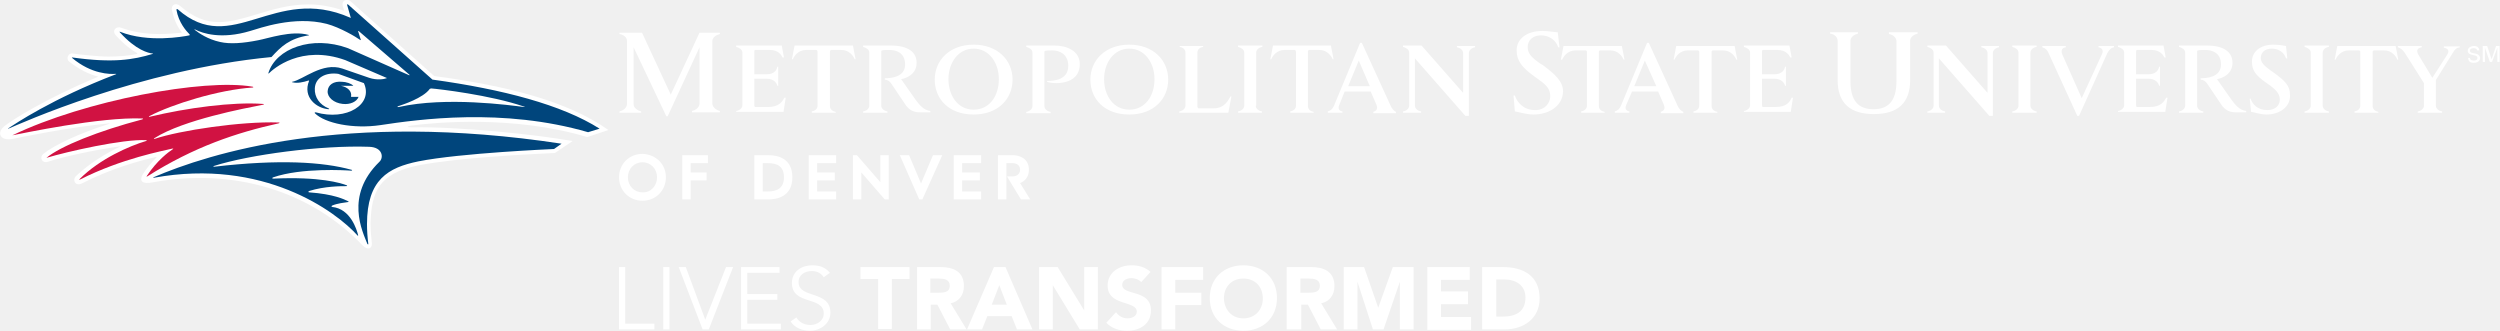
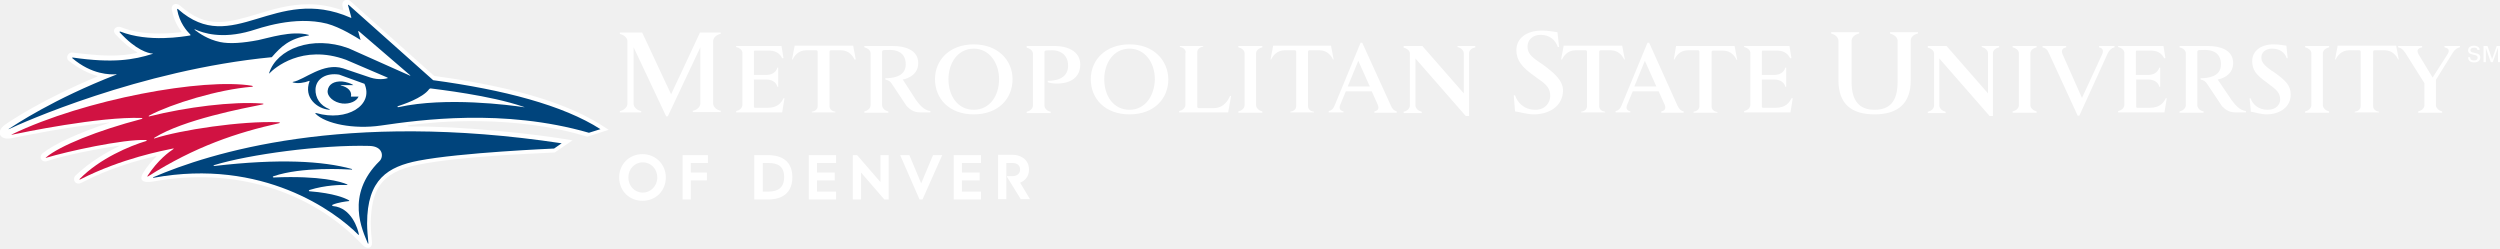
- <svg xmlns="http://www.w3.org/2000/svg" version="1.1" id="Layer_1" x="0px" y="0px" viewBox="0 0 565.4 74.8" style="enable-background:new 0 0 565.4 74.8;" xml:space="preserve">
+ <svg xmlns="http://www.w3.org/2000/svg" version="1.1" id="Layer_1" x="0px" y="0px" viewBox="0 0 760.7 75.5" style="enable-background:new 0 0 760.7 75.5;" xml:space="preserve">
  <style type="text/css">
	.st0{fill:#FFFFFF;}
- 	.st1{fill:#00457C;}
+ 	.st1{fill:#00447C;}
	.st2{fill:#D11242;}
</style>
  <g>
-     <path class="st0" d="M558.6,13c0,0.2,0,0.7,0.9,0.7c0.8,0,0.8-0.5,0.8-0.6c0-0.4-0.3-0.5-0.8-0.6c-0.5-0.1-0.8-0.2-1-0.3   c-0.3-0.2-0.4-0.5-0.4-0.7c0-0.7,0.7-1.1,1.4-1.1c0.2,0,0.7,0,1,0.4c0.2,0.2,0.2,0.5,0.2,0.6h-0.5c0-0.4-0.4-0.5-0.8-0.5   c-0.5,0-0.8,0.2-0.8,0.6c0,0.3,0.2,0.4,0.7,0.5c0.9,0.2,1,0.2,1.2,0.4c0.3,0.2,0.4,0.6,0.4,0.7c0,0.6-0.5,1.1-1.4,1.1   c-0.3,0-0.8,0-1.1-0.4c-0.2-0.3-0.2-0.6-0.2-0.7H558.6z M561.6,10.4h0.9l1,3l1-3h0.8V14h-0.5v-3.2l-1.2,3.2h-0.5l-1.1-3.2V14h-0.5   V10.4z" />
-     <path class="st0" d="M160.1,35.1v1.8h-3.9V39h3.6v1.8h-3.6v4.3h-1.9v-10H160.1z M213.1,35.1H211l-2.7,6.4l-2.7-6.4h-2.1l4.4,10h0.7   L213.1,35.1z M199.1,35.1v6.1l-5.3-6.1h-0.9v10h1.9V39l5.3,6.1h0.9v-10H199.1z M170.6,45.1v-10h3.2c1.8,0,5.4,0.5,5.4,5   c0,4.5-3.7,5-5.4,5H170.6z M177.3,40.1c0-2.4-1.4-3.2-3.6-3.2h-1.2v6.4h1.2C175.8,43.3,177.3,42.5,177.3,40.1 M221.9,45.1v-1.8   h-4.3v-2.5h4V39h-4v-2.1h4.3v-1.8h-6.2v10H221.9z M189.1,45.1v-1.8h-4.3v-2.5h4V39h-4v-2.1h4.3v-1.8h-6.2v10H189.1z M230.7,41.4   c1-0.4,2-1.3,2-3c0-2.6-2.2-3.3-3.6-3.3h-3.4v10h1.9v-8.2h1.4c1.1,0,1.7,0.6,1.7,1.5c0,0.9-0.7,1.5-1.7,1.5h-1.2V40l3.1,5.1h2.1   L230.7,41.4z M150.6,40.1c0,3-2.3,5.3-5.3,5.3c-3,0-5.3-2.3-5.3-5.3c0-3,2.3-5.3,5.3-5.3C148.3,34.9,150.6,37.1,150.6,40.1    M148.6,40.1c0-1.9-1.4-3.4-3.3-3.4c-1.9,0-3.3,1.5-3.3,3.4c0,1.9,1.4,3.4,3.3,3.4C147.2,43.6,148.6,42,148.6,40.1" />
-     <path class="st0" d="M394.4,25.4v-0.3c0.7-0.1,1.4-0.6,1.4-1.3V11.9c0-0.7-0.7-1.1-1.4-1.3v-0.3h10.3l0.5,2.7h-0.3   c-0.3-0.6-1-1.7-2.9-1.7h-3.3c-0.1,0-0.2,0.1-0.2,0.3v5.2h2.8c1.7,0,2.3-1,2.4-1.7h0.2v4.3h-0.2c-0.1-0.6-0.8-1.6-2.4-1.6h-2.8v6.1   c0,0.1,0,0.2,0.2,0.3h2.9c2.5,0,3.2-1.2,3.6-2.1h0.3l-0.5,3.2H394.4z M479,25.4v-0.3c0.7-0.1,1.4-0.6,1.4-1.3V11.9   c0-0.7-0.7-1.1-1.4-1.3v-0.3h10.3l0.5,2.7h-0.3c-0.3-0.6-1-1.7-2.9-1.7h-3.3c-0.1,0-0.2,0.1-0.2,0.3v5.2h2.8c1.7,0,2.3-1,2.4-1.7   h0.2v4.3h-0.2c-0.1-0.6-0.8-1.6-2.4-1.6h-2.8v6.1c0,0.1,0,0.2,0.2,0.3h2.9c2.5,0,3.2-1.2,3.7-2.1h0.3l-0.5,3.2H479z M459.2,23.9   c0,0.7,0.7,1.2,1.4,1.3v0.3h-5.5v-0.3c0.7-0.1,1.4-0.6,1.4-1.3V11.9c0-0.7-0.7-1.1-1.4-1.3v-0.3h5.5v0.3c-0.7,0.1-1.4,0.6-1.4,1.3   V23.9z M525.3,23.9c0,0.7,0.7,1.2,1.4,1.3v0.3h-5.5v-0.3c0.7-0.1,1.4-0.6,1.4-1.3V11.9c0-0.7-0.7-1.1-1.4-1.3v-0.3h5.5v0.3   c-0.7,0.1-1.4,0.6-1.4,1.3V23.9z M357.6,25.4v-0.2c0.6-0.1,1.3-0.5,1.3-1.3V11.7c0-0.1-0.1-0.3-0.3-0.3h-2.3c-1.8,0-2.7,1.4-3,2.1   H353l0.6-3.1h13.2l0.6,3.1h-0.2c-0.3-0.7-1.2-2.1-3-2.1h-2.3c-0.2,0-0.3,0.2-0.3,0.3V24c0,0.8,0.7,1.2,1.3,1.3v0.2H357.6z    M532.5,25.4v-0.2c0.6-0.1,1.3-0.5,1.3-1.3V11.7c0-0.1-0.1-0.3-0.3-0.3h-2.3c-1.8,0-2.7,1.4-3,2.1h-0.2l0.6-3.1h13.2l0.6,3.1h-0.2   c-0.3-0.7-1.2-2.1-3-2.1h-2.3c-0.2,0-0.3,0.2-0.3,0.3V24c0,0.8,0.7,1.2,1.3,1.3v0.2H532.5z M383,25.4v-0.2c0.6-0.1,1.3-0.5,1.3-1.3   V11.7c0-0.1-0.1-0.3-0.3-0.3h-2.3c-1.8,0-2.7,1.4-3,2.1h-0.2l0.6-3.1h13.2l0.6,3.1h-0.2c-0.3-0.7-1.2-2.1-3-2.1h-2.3   c-0.2,0-0.3,0.2-0.3,0.3V24c0,0.8,0.7,1.2,1.3,1.3v0.2H383z M346.8,25.9c-1.7,0-3.8-0.7-4.2-0.7l-0.3-3.6h0.3   c0.5,1.5,1.9,3.3,4.6,3.3c2.3,0,3.4-1.7,3.4-3.1c0-1.5-0.6-2.4-2.6-3.8l-1.1-0.8c-2.6-1.9-3.9-3.4-3.9-5.8c0-2.6,2.3-4.4,5.8-4.4   c1.4,0,2.9,0.3,3.5,0.3l0.4,3.4h-0.3c-0.5-1.6-2-2.7-3.9-2.7c-1.9,0-3,1.2-3,2.6c0,1.5,0.8,2.3,2.7,3.7l0.7,0.4   c2.8,2.1,4.6,3.7,4.6,6C353.4,24,350.3,25.9,346.8,25.9 M512.6,25.9c-1.4,0-3.1-0.6-3.5-0.6l-0.3-3h0.2c0.4,1.3,1.6,2.6,3.8,2.6   c1.9,0,2.8-1.2,2.8-2.3c0-1.1-0.4-1.9-2.1-3.2l-1-0.7c-2.4-1.7-3.2-2.8-3.2-4.8c0-2.2,1.9-3.8,4.8-3.8c1.2,0,2.4,0.2,2.9,0.3   l0.3,2.8h-0.3c-0.4-1.3-1.6-2.2-3.2-2.2c-1.6,0-2.5,0.9-2.5,2.1c0,0.9,0.5,1.6,2.3,2.9l0.6,0.4c2.6,1.9,3.7,3,3.7,5   C518.1,24.2,515.5,25.9,512.6,25.9 M452.1,10.4v0.3c-0.7,0.1-1.4,0.6-1.4,1.3v14.2h-0.8l-11.4-13v10.7c0,0.7,0.7,1.2,1.4,1.3v0.3   h-4v-0.3c0.7-0.1,1.4-0.6,1.4-1.3V11.9c0-0.7-0.7-1.1-1.4-1.3v-0.3h4.2l9.4,10.7V12c0-0.7-0.7-1.2-1.4-1.3v-0.3H452.1z M475.4,12.2   c0.4-0.9-0.1-1.4-0.8-1.5v-0.3h3.5v0.3c-0.7,0.1-1.1,0.6-1.5,1.3l-6.4,14.2h-0.4l-6.5-14.2c-0.3-0.7-0.7-1.1-1.4-1.3v-0.3h5.3v0.3   c-0.7,0.1-1.2,0.5-0.8,1.6l4.4,9.9L475.4,12.2z M433.7,7.3v0.3c-0.8,0.2-1.6,0.7-1.7,1.5v9c0,5.2-2.8,7.7-8.2,7.7   c-5.4,0-8.2-2.5-8.2-7.7v-9c-0.1-0.8-0.8-1.4-1.7-1.5V7.3h6.3v0.3c-0.8,0.2-1.6,0.7-1.7,1.5v9.3c0,4.5,1.9,6.3,5.2,6.3   c3.3,0,5.2-1.8,5.2-6.3V9.2c-0.1-0.8-0.9-1.4-1.7-1.5V7.3H433.7z M379.4,23.9l-6.5-14.2h-0.4l-5.9,14.2c-0.3,0.7-0.7,1.1-1.4,1.3   v0.3h3.3v-0.3c-0.7-0.1-1.1-0.6-0.7-1.5l1.3-3h5.9l1.3,3c0.4,1-0.1,1.4-0.7,1.6v0.3h5.1v-0.3C380.1,25,379.7,24.6,379.4,23.9    M374.6,19.5h-5l2.4-5.8L374.6,19.5z M556.3,10.4v0.3c-0.7,0.1-1.1,0.4-1.6,1.3l-3.8,6.1v5.8c0,0.7,0.7,1.2,1.4,1.3v0.3h-5.5v-0.3   c0.7-0.1,1.4-0.6,1.4-1.3v-5.1l-4.3-6.8c-0.5-0.7-0.9-1.1-1.6-1.3v-0.3h5.4v0.3c-0.7,0.1-1.4,0.5-0.8,1.6l3.2,5.3l3.4-5.3   c0.6-1-0.1-1.4-0.8-1.5v-0.3H556.3z M504.7,22.6c0.9,1.2,1.8,2.3,3.3,2.5v0.3h-2.4c-1.5,0-2.3-0.6-3-1.4l-3.3-4.9   c-0.5-0.8-0.9-1-1.6-1.1v-0.3c1.3,0,4.6-0.2,4.6-3.1c0-2.8-2.2-3.3-3.5-3.3c-0.5,0-1.4,0-1.7,0.1c-0.1,0-0.2,0.1-0.2,0.3v12.2   c0,0.7,0.7,1.2,1.4,1.3v0.3h-5.5v-0.3c0.7-0.1,1.4-0.6,1.4-1.3V11.9c0-0.7-0.7-1.1-1.4-1.3v-0.3h6.4c2.6,0,5.7,0.8,5.7,3.9   c0,3.2-3.5,3.7-3.5,3.7L504.7,22.6z" />
-     <path class="st0" d="M166.5,25.4v-0.3c0.7-0.1,1.4-0.6,1.4-1.3V11.9c0-0.7-0.7-1.1-1.4-1.3v-0.3h10.3l0.5,2.7H177   c-0.3-0.6-1-1.7-2.9-1.7h-3.3c-0.1,0-0.2,0.1-0.2,0.3v5.2h2.8c1.7,0,2.3-1,2.4-1.7h0.2v4.3h-0.2c-0.1-0.6-0.8-1.6-2.4-1.6h-2.8v6.1   c0,0.1,0,0.2,0.2,0.3h2.9c2.5,0,3.2-1.2,3.7-2.1h0.3l-0.5,3.2H166.5z M284,23.9c0,0.7,0.7,1.2,1.4,1.3v0.3H280v-0.3   c0.7-0.1,1.4-0.6,1.4-1.3V11.9c0-0.7-0.7-1.1-1.4-1.3v-0.3h5.5v0.3c-0.7,0.1-1.4,0.6-1.4,1.3V23.9z M183.6,25.4v-0.2   c0.6-0.1,1.3-0.5,1.3-1.3V11.7c0-0.1-0.1-0.4-0.3-0.4h-2.3c-1.8,0-2.7,1.4-3,2.1h-0.2l0.6-3.1h13.2l0.6,3.1h-0.2   c-0.3-0.7-1.2-2.1-3-2.1h-2.3c-0.2,0-0.3,0.2-0.3,0.4V24c0,0.8,0.7,1.2,1.3,1.3v0.2H183.6z M291.8,25.4v-0.2   c0.6-0.1,1.3-0.5,1.3-1.3V11.7c0-0.1-0.1-0.4-0.3-0.4h-2.3c-1.8,0-2.7,1.4-3,2.1h-0.2l0.6-3.1H301l0.6,3.1h-0.2   c-0.3-0.7-1.2-2.1-3-2.1h-2.3c-0.2,0-0.3,0.2-0.3,0.4V24c0,0.8,0.7,1.2,1.3,1.3v0.2H291.8z M220.2,10.1c-5.4,0-8.8,3.5-8.8,7.9   c0,4.4,3.2,7.9,8.8,7.9c5.6,0,8.8-3.6,8.8-7.9C229,13.6,225.6,10.1,220.2,10.1 M220.2,24.8c-3.6,0-5.7-3.2-5.7-6.9   c0-3.7,2.2-6.9,5.7-6.9c3.5,0,5.7,3.2,5.7,6.9C225.9,21.7,223.8,24.8,220.2,24.8 M255.4,10.1c-5.4,0-8.8,3.5-8.8,7.9   c0,4.4,3.2,7.9,8.8,7.9c5.6,0,8.8-3.6,8.8-7.9C264.2,13.6,260.8,10.1,255.4,10.1 M255.4,24.8c-3.6,0-5.7-3.2-5.7-6.9   c0-3.7,2.2-6.9,5.7-6.9c3.5,0,5.7,3.2,5.7,6.9C261.1,21.7,259,24.8,255.4,24.8 M268.1,11.9c0-0.8-0.7-1.2-1.3-1.3v-0.2h5.3l0,0.2   c-0.6,0.1-1.3,0.5-1.3,1.3v12.2c0,0.1,0.1,0.4,0.3,0.4h3.4c2.6,0,3.4-2.1,3.8-2.7h0.2l-0.7,3.7h-11.1v-0.3c0.7-0.1,1.4-0.6,1.4-1.3   V11.9z M145.2,7.4l6.5,14l6.5-14h4.6v0.3c-0.8,0.2-1.6,0.7-1.7,1.5v14.3c0.1,0.8,0.9,1.4,1.7,1.6v0.3h-6.3v-0.3   c0.8-0.2,1.6-0.7,1.7-1.6V10.7L151,26.3h-0.3l-7.4-15.6v12.9c0,0.8,0.9,1.4,1.7,1.6v0.3h-4.9v-0.3c0.8-0.2,1.6-0.7,1.7-1.6V9.2   c0-0.8-0.9-1.4-1.7-1.5V7.4H145.2z M333.6,10.4v0.3c-0.7,0.1-1.4,0.6-1.4,1.3v14.2h-0.8l-11.4-13v10.7c0,0.7,0.7,1.2,1.4,1.3v0.3   h-4.1v-0.3c0.7-0.1,1.4-0.6,1.4-1.3V11.9c0-0.7-0.7-1.1-1.4-1.3v-0.3h4.2l9.4,10.7V12c0-0.7-0.7-1.2-1.4-1.3v-0.3H333.6z    M314.5,23.9l-6.5-14.2h-0.4l-5.9,14.2c-0.3,0.7-0.7,1.1-1.4,1.3v0.3h3.3v-0.3c-0.7-0.1-1.1-0.6-0.7-1.5l1.2-3h5.9l1.3,3   c0.4,1-0.1,1.4-0.7,1.6v0.3h5.1v-0.3C315.2,25,314.8,24.6,314.5,23.9 M309.8,19.5h-4.9l2.4-5.8L309.8,19.5z M237,18.3   c1.3,0,4.6-0.2,4.6-3.4c0-2.8-2.2-3.5-3.5-3.5c-0.5,0-1.4,0-1.7,0.1c-0.1,0-0.2,0.1-0.2,0.3v12.2c0,0.7,0.7,1.2,1.4,1.3v0.3h-5.5   v-0.3c0.7-0.1,1.4-0.6,1.4-1.3V11.9c0-0.7-0.7-1.1-1.4-1.3v-0.3h6.4c2.6,0,5.7,1.1,5.7,4.2c0,5-6.3,4.5-7.4,4V18.3z M207.1,22.6   c0.9,1.2,1.8,2.3,3.3,2.5v0.3h-2.4c-1.5,0-2.3-0.6-3-1.4l-3.3-4.9c-0.5-0.8-0.9-1-1.6-1.1v-0.3c1.3,0,4.6-0.2,4.6-3.1   c0-2.8-2.2-3.3-3.5-3.3c-0.5,0-1.5,0-1.7,0.1c-0.1,0-0.2,0.1-0.2,0.3v12.2c0,0.7,0.7,1.2,1.4,1.3v0.3h-5.5v-0.3   c0.7-0.1,1.4-0.6,1.4-1.3V11.9c0-0.7-0.7-1.1-1.4-1.3v-0.3h6.4c2.6,0,5.7,0.8,5.7,3.9c0,3.2-3.5,3.7-3.5,3.7L207.1,22.6z" />
-     <path class="st0" d="M98.2,17.2L79.3,0.3c-0.8-0.7-2.1-0.2-1.8,1l0.3,1c0,0.1,0,0.1-0.1,0.1C75.1,1.5,72.4,1,69.8,1   c-4.3,0-8,1.1-11.6,2.2c-3,0.9-5.9,1.8-8.7,1.8c-3.2,0-5.9-1.2-8.7-3.6c-1-0.9-2.2-0.4-1.9,1c0.4,1.7,1,3.4,2.2,4.9   c0,0.1,0,0.1,0,0.1c-1.2,0.1-3,0.3-5,0.3c-3.3,0-6.2-0.5-8.6-1.4c-1.2-0.5-2.3,0.6-1.3,1.7c1.8,2,3.5,3.3,4.8,4   c0.1,0,0.1,0.1,0,0.2c-1.8,0.4-3.9,0.6-6.5,0.6c-2.3,0-6.9-0.5-8-0.7c-1.1-0.2-1.6,1.2-0.9,1.8c2.4,1.9,4.6,2.9,6.5,3.4   c0.1,0,0.1,0.1,0,0.1c-12,5-19.4,9.8-20.8,10.9C-1,29.9,0,32,2.9,31.4c1.5-0.3,12.5-2.6,21.8-3.5c0.1,0,0.1,0,0,0.1   c-6.9,2.2-12.4,4.8-14.9,6.8c-1,0.9-0.2,2.2,1,1.8c3.2-1.1,10.6-2.7,16.3-3.5c0.1,0,0.1,0,0,0.1c-3.2,1.5-6.8,3.7-9.9,6.6   c-0.9,0.9-0.2,2.4,1.3,1.7c6.4-3.3,12.8-5.1,16.8-6c0.1,0,0.1,0,0.1,0.1c-0.9,0.9-2.1,2.2-3.1,3.8c-0.8,1.4-0.4,2.4,2.5,1.8   c17.6-3.2,35.2,1.7,47.2,14.3c1.2,1.2,2.2,0.7,2.1-0.5c-0.1-1-0.3-2.7-0.3-4.5c0.2-7,1.8-11.3,10.8-13.1c9.4-1.8,24.8-2.5,30.9-2.8   l4-2.7c-8.4-1.5-25.8-3.3-36.4-3.1c-1.1,0-1.2-0.2-0.1-0.4c5.2-0.7,23.2-2.4,39.8,2.6l4.8-1.6C128.5,23,115.3,19.5,98.2,17.2" />
-     <path class="st1" d="M34.7,40.1c12.6-5.4,43-15.1,92.3-7.6l-1.7,1.2c0,0-21.2,0.9-30.7,2.8c-6.8,1.4-11.6,4.1-11.6,14.2   c0,1.4,0.1,2.9,0.3,4.5c0,0.1-0.1,0.1-0.2,0c-1.1-2.8-5.2-10.9,2.7-18.6c1-0.9,0.8-3.3-2.3-3.4c-10.9-0.4-27.2,1.8-35,4.3   c-0.4,0.1-0.3,0.2,0,0.2c14.6-1.7,24.5-1.1,31,0.7c0.2,0,0.2,0.2-0.1,0.2c-1.2-0.1-11.2-0.7-17.6,1.5c-0.3,0.1-0.3,0.3,0,0.3   c10.5-0.5,15.3,1,16.6,1.5c0.2,0.1,0.1,0.2-0.1,0.2c-1.2,0-4.9,0-8.4,1.1c-0.2,0.1-0.2,0.3,0,0.3c5.6,0.4,8,1.6,8.8,2   c0.2,0.1,0.2,0.2,0,0.2c-0.7,0.1-2.5,0.3-3.6,0.8c-0.2,0.1-0.1,0.3,0,0.3c4.2,0.4,5.6,5.2,5.9,6.4c0,0.2-0.1,0.1-0.1,0.1   C76,47.8,59.5,35.7,34.8,40.2C34.6,40.2,34.6,40.2,34.7,40.1 M77.4,18.5c-2-0.2-3.2,0.7-3.3,2.1c-0.1,1.4,1.4,2.7,3.4,2.9   c1.7,0.2,3.2-0.5,3.6-1.6l-1.7,0c0,0,0,0,0-0.1c0.2-1.1-0.7-2.1-2.3-2.4c-0.1,0,0,0,0,0l2.8,0C79.5,18.9,78.2,18.5,77.4,18.5    M81.4,9c-0.8-0.6-4.5-2.8-7.5-3.6c-7.4-1.9-15.2,1-17.3,1.6C50,9,45.7,7.5,44.2,6.7c-0.3-0.1-0.3,0-0.1,0.1   c0.9,0.7,2.9,2.1,5.7,2.7c2.2,0.5,5.1,0.3,8.6-0.4c2.2-0.4,7.6-2.3,11.4-1.2c0.1,0,0.1,0.1,0,0.1c-4.4,0.7-6.3,2.6-8.4,4.9   C31.4,15.8,4.5,28,1.9,29.1c-0.1,0-0.1,0,0-0.1c1.4-0.9,9.9-6.7,24.3-12.2c0.1,0,0.1-0.1,0-0.1c-1.3,0.1-5.5,0.1-9.9-3.6   c-0.1-0.1,0-0.1,0.1-0.1c9.2,1.3,13.8,0.5,18.1-0.8c0.1,0,0.2-0.1,0-0.1c-0.9-0.1-3.7-0.7-7.4-4.8c-0.1-0.1,0-0.2,0.1-0.1   C33.5,9.7,41.4,8.3,42.8,8c0.1,0,0.1-0.1,0.1-0.2c-0.8-0.8-2.5-2.7-3-5.6c0-0.1,0.1-0.2,0.3-0.1c12.3,10.9,21.8-5.7,39,1.9   c0.1,0.1,0.2,0,0.1-0.1l-0.8-2.8c0-0.1,0.1-0.2,0.2-0.1l19.1,17c15.9,2.2,29.3,5.7,37.8,11.1l-2.6,0.8c-19.3-5.6-38.4-2.9-47-1.6   c-6.1,0.9-12.5-0.4-14.8-2.7c-0.1-0.1,0-0.2,0.2-0.2c7,2,13.1-1.8,10.9-6.6l-5.8-2.1c-2.9-0.4-5.2,0.9-5.3,3.3   c-0.1,2,1.1,3.7,3.1,4.5c0.2,0.1,0.2,0.2,0,0.2c-2.7-0.2-5.9-2.7-4.4-6.4c0,0,0-0.1-0.1-0.1c-1.2,0.4-2.6,0.7-3.7,0.4   c-0.1,0-0.1-0.1,0-0.1c2.5-0.5,6.8-4.5,11.3-3l6.1,2.1c1.8,0.6,3.4,0.3,3.9,0.1c0.1,0,0.1-0.1,0-0.1l-9.3-4c-10-3.6-16.3,2-17.3,3   c-0.1,0.1-0.1,0-0.1-0.1c1.7-5.5,9.8-8.6,18-5.6L92.5,17c0.1,0.1,0.1,0,0.1-0.1L81.1,7C81,7,81,7,81,7.1L81.6,9   C81.6,9.1,81.5,9.1,81.4,9 M90.2,24.2c10.7-2.4,25.2-0.4,28.3,0c0.4,0,0.2,0,0-0.1c-7.5-2.6-19.5-4-21-4.1c-0.1,0-0.2,0.1-0.3,0.1   c-1.5,2.1-6.2,3.6-7.1,3.9C89.8,24.1,89.8,24.3,90.2,24.2" />
-     <path class="st2" d="M10.5,35.7c4.6-1.4,17.4-4.3,22.5-4c0.2,0,0.3,0.2,0,0.2c-3.7,1.1-10.4,4-15,8.6c-0.1,0.1-0.1,0.2,0.1,0.1   c9.5-4.8,18.9-6.5,20.9-7c0.2,0,0.3,0,0,0.2c-0.9,0.6-3.4,2.4-5.8,6c-0.1,0.1,0,0.2,0.1,0.1c10.6-6.7,20.2-9.9,29.7-12   c0.3-0.1,0.3-0.2,0-0.2c-8.4-0.3-22.4,1.8-28,3.7c-0.2,0.1-0.3,0,0-0.2c6.5-4.1,20.3-6.7,24.4-7.5c0.5-0.1,0.3-0.2,0-0.2   c-6.7-0.5-17.2,0.9-25.5,2.9c-0.3,0.1-0.3-0.1,0-0.2c5-2.6,15.5-5.9,23.2-6.4c0.3,0,0.2-0.2,0-0.2c-10.9-1.9-37.9,3.1-54.3,11   c-0.1,0-0.1,0.1,0,0c2.1-0.4,19.9-4.2,29.4-3.8c0.2,0,0.2,0.1,0,0.2c-9.9,2.6-18.6,6.1-21.7,8.7C10.2,35.7,10.4,35.7,10.5,35.7" />
+     <path class="st0" d="M751.6,17.4c0,0.3,0.1,1,1.2,1c1,0,1.1-0.6,1.1-0.9c0-0.5-0.4-0.7-1.1-0.8c-0.7-0.2-1.1-0.3-1.3-0.4   c-0.4-0.3-0.5-0.6-0.5-1c0-1,0.9-1.4,1.8-1.4c0.3,0,1,0.1,1.4,0.5c0.3,0.3,0.3,0.6,0.3,0.8h-0.7c0-0.6-0.5-0.7-1-0.7   c-0.7,0-1.1,0.3-1.1,0.8c0,0.4,0.3,0.6,0.9,0.7c1.2,0.3,1.3,0.3,1.6,0.5c0.5,0.3,0.5,0.8,0.5,1c0,0.9-0.7,1.5-1.9,1.5   c-0.4,0-1.1-0.1-1.5-0.6c-0.3-0.4-0.3-0.7-0.3-1H751.6z M755.7,14h1.2l1.4,4l1.4-4h1.1v4.9h-0.7v-4.4l-1.6,4.4h-0.6l-1.5-4.3v4.3   h-0.7V14z" />
    <g>
-       <path class="st0" d="M141.4,73.2h6.6v1.3h-8V60.4h1.4V73.2z" />
-       <path class="st0" d="M151.4,74.5H150V60.4h1.4V74.5z" />
-       <path class="st0" d="M159.5,72.3L159.5,72.3l4.7-11.9h1.6l-5.5,14.1h-1.4l-5.4-14.1h1.6L159.5,72.3z" />
-       <path class="st0" d="M169.1,73.2h7.5v1.3h-9V60.4h8.7v1.3h-7.3v4.8h6.8v1.3h-6.8V73.2z" />
-       <path class="st0" d="M186.3,62.7c-0.6-0.9-1.5-1.4-2.7-1.4c-1.5,0-3,0.8-3,2.5c0,3.8,7.2,1.8,7.2,6.9c0,2.6-2.4,4.1-4.6,4.1    c-1.7,0-3.4-0.6-4.4-2.1l1.3-0.9c0.6,1,1.7,1.7,3.2,1.7c1.4,0,3-0.9,3-2.6c0-4-7.2-1.8-7.2-6.9c0-2.7,2.3-4,4.6-4    c1.6,0,2.9,0.4,4,1.7L186.3,62.7z" />
-     </g>
-     <g>
-       <path class="st0" d="M198.6,63.1h-4v-2.7h11.1v2.7h-4v11.3h-3.1V63.1z" />
-       <path class="st0" d="M207.3,60.4h5.4c2.9,0,5.3,1,5.3,4.3c0,2-1.1,3.5-3,3.9l3.6,5.9h-3.7l-2.9-5.6h-1.5v5.6h-3.1V60.4z     M210.4,66.2h1.8c1.1,0,2.6,0,2.6-1.6c0-1.4-1.3-1.6-2.4-1.6h-2V66.2z" />
-       <path class="st0" d="M224.8,60.4h2.6l6.1,14.1H230l-1.2-3h-5.5l-1.2,3h-3.4L224.8,60.4z M226,64.5l-1.7,4.4h3.4L226,64.5z" />
-       <path class="st0" d="M235,60.4h4.2l6,9.8h0v-9.8h3.1v14.1h-4.1l-6.1-10h0v10H235V60.4z" />
-       <path class="st0" d="M258.1,63.8c-0.5-0.6-1.5-0.9-2.2-0.9c-0.9,0-2.1,0.4-2.1,1.5c0,2.6,6.5,0.9,6.5,5.8c0,3.1-2.5,4.6-5.4,4.6    c-1.8,0-3.4-0.5-4.7-1.8l2.2-2.4C253,71.5,254,72,255,72c1,0,2.1-0.5,2.1-1.5c0-2.6-6.6-1.2-6.6-5.9c0-3,2.6-4.6,5.4-4.6    c1.6,0,3.1,0.4,4.3,1.5L258.1,63.8z" />
-       <path class="st0" d="M262.7,60.4h9.4v2.9h-6.3v2.9h5.9V69h-5.9v5.5h-3.1V60.4z" />
-       <path class="st0" d="M281.2,60c4.4,0,7.6,2.9,7.6,7.4c0,4.5-3.2,7.4-7.6,7.4s-7.6-2.9-7.6-7.4C273.6,62.9,276.8,60,281.2,60z     M281.2,72c2.6,0,4.4-1.9,4.4-4.5c0-2.6-1.7-4.5-4.4-4.5s-4.4,1.9-4.4,4.5C276.9,70.1,278.6,72,281.2,72z" />
-       <path class="st0" d="M291,60.4h5.5c2.9,0,5.3,1,5.3,4.3c0,2-1.1,3.5-3,3.9l3.6,5.9h-3.7l-2.9-5.6h-1.5v5.6H291V60.4z M294.1,66.2    h1.8c1.1,0,2.6,0,2.6-1.6c0-1.4-1.3-1.6-2.4-1.6h-2V66.2z" />
-       <path class="st0" d="M303.8,60.4h4.7l3.2,9.2h0l3.3-9.2h4.7v14.1h-3.1V63.7h0l-3.7,10.8h-2.4L307,63.7h0v10.8h-3.1V60.4z" />
-       <path class="st0" d="M322.8,60.4h9.6v2.9h-6.5v2.6h6.1v2.9h-6.1v2.9h6.8v2.9h-9.9V60.4z" />
-       <path class="st0" d="M335.2,60.4h4.7c4.5,0,8.3,1.9,8.3,7.1c0,4.6-3.7,7-7.9,7h-5.1V60.4z M338.3,71.6h1.6c2.9,0,5.1-1.1,5.1-4.3    c0-2.8-2.2-4.1-4.8-4.1h-1.8V71.6z" />
+       <g>
+         <path class="st0" d="M215.4,47.2v2.4h-5.2v2.9h4.9v2.4h-4.9v5.8h-2.5V47.2H215.4z M286.7,47.2h-2.8l-3.6,8.6l-3.6-8.6h-2.8     l5.9,13.5h0.9L286.7,47.2z M267.9,47.2v8.2l-7.1-8.2h-1.3v13.5h2.5v-8.2l7.1,8.2h1.3V47.2H267.9z M229.5,60.7V47.2h4.3     c2.4,0,7.3,0.7,7.3,6.7c0,6.1-4.9,6.8-7.3,6.8H229.5z M238.6,53.9c0-3.3-1.9-4.3-4.8-4.3h-1.7v8.7h1.7     C236.6,58.3,238.6,57.2,238.6,53.9z M298.5,60.7v-2.4h-5.8v-3.4h5.4v-2.4h-5.4v-2.9h5.8v-2.4h-8.3v13.5H298.5z M254.4,60.7v-2.4     h-5.8v-3.4h5.4v-2.4h-5.4v-2.9h5.8v-2.4h-8.3v13.5H254.4z M310.4,55.6c1.4-0.6,2.7-1.8,2.7-4c0-3.4-3-4.5-4.9-4.5h-4.5v13.5h2.5     V49.6h1.9c1.5,0,2.3,0.8,2.3,2c0,1.2-1,2-2.3,2h-1.7v0.2l4.2,6.8h2.8L310.4,55.6z M202.6,54c0,4-3,7.1-7.1,7.1     c-4,0-7.1-3-7.1-7.1c0-4,3-7.1,7.1-7.1C199.5,46.9,202.6,50,202.6,54z M200,54c0-2.6-1.9-4.6-4.4-4.6c-2.5,0-4.4,2-4.4,4.6     c0,2.6,1.9,4.6,4.4,4.6C198,58.6,200,56.6,200,54z" />
+         <g>
+           <path class="st0" d="M530.7,34.2v-0.4c0.9-0.2,1.8-0.8,1.9-1.8v-16c-0.1-0.9-1-1.5-1.9-1.7V14h13.8l0.6,3.7h-0.4      c-0.4-0.8-1.4-2.3-3.9-2.3h-4.5c-0.2,0.1-0.2,0.2-0.2,0.4v7h3.8c2.2,0,3.2-1.4,3.3-2.2h0.3v5.8h-0.3c-0.1-0.8-1-2.2-3.3-2.2      h-3.8v8.2c0,0.2,0.1,0.3,0.2,0.4h3.9c3.3,0,4.3-1.7,4.9-2.9h0.4l-0.7,4.3H530.7z M644.5,34.2v-0.4c0.9-0.2,1.8-0.8,1.9-1.8v-16      c-0.1-0.9-1-1.5-1.9-1.7V14h13.8l0.6,3.7h-0.4c-0.4-0.8-1.4-2.3-3.9-2.3h-4.5c-0.2,0.1-0.2,0.2-0.2,0.4v7h3.8      c2.2,0,3.1-1.4,3.3-2.2h0.3v5.8h-0.3c-0.1-0.8-1-2.2-3.3-2.2H650v8.2c0,0.2,0.1,0.3,0.2,0.4h3.9c3.3,0,4.3-1.7,4.9-2.9h0.3      l-0.7,4.3H644.5z M617.8,32.1c0.1,0.9,1,1.6,1.9,1.8v0.4h-7.3v-0.4c0.9-0.2,1.8-0.8,1.9-1.8v-16c-0.1-0.9-1-1.5-1.9-1.7V14h7.3      v0.4c-0.9,0.2-1.8,0.8-1.9,1.7V32.1z M706.8,32.1c0.1,0.9,1,1.6,1.9,1.8v0.4h-7.3v-0.4c0.9-0.2,1.8-0.8,1.9-1.8v-16      c-0.1-0.9-1-1.5-1.9-1.7V14h7.3v0.4c-0.9,0.2-1.8,0.8-1.9,1.7V32.1z M481.1,34.2V34c0.8-0.1,1.8-0.6,1.8-1.7V15.8      c0-0.2-0.1-0.5-0.4-0.5h-3.1c-2.5,0-3.7,1.9-4.1,2.8H475l0.8-4.2h17.8l0.8,4.2h-0.2c-0.4-0.9-1.6-2.8-4.1-2.8h-3.1      c-0.3,0-0.4,0.3-0.4,0.5v16.5c0,1.1,1,1.6,1.8,1.7v0.2H481.1z M716.5,34.2V34c0.8-0.1,1.8-0.6,1.8-1.7V15.8      c0-0.2-0.1-0.5-0.4-0.5h-3.1c-2.5,0-3.7,1.9-4.1,2.8h-0.2l0.8-4.2h17.8l0.8,4.2h-0.2c-0.4-0.9-1.6-2.8-4.1-2.8h-3.1      c-0.3,0-0.4,0.3-0.4,0.5v16.5c0,1.1,1,1.6,1.8,1.7v0.2H716.5z M515.3,34.2V34c0.8-0.1,1.8-0.6,1.8-1.7V15.8      c0-0.2-0.1-0.5-0.4-0.5h-3.1c-2.5,0-3.7,1.9-4.1,2.8h-0.2L510,14h17.8l0.8,4.2h-0.2c-0.4-0.9-1.6-2.8-4.1-2.8h-3.1      c-0.3,0-0.4,0.3-0.4,0.5v16.5c0,1.1,1,1.6,1.8,1.7v0.2H515.3z M466.7,34.8c-2.2,0-5-0.9-5.7-0.9l-0.4-4.9h0.4      c0.7,2.1,2.6,4.4,6.2,4.4c3.1,0,4.5-2.3,4.5-4.2c0-2-0.8-3.3-3.5-5.1l-1.5-1.1c-3.5-2.5-5.3-4.6-5.3-7.7c0-3.6,3-6,7.8-6      c1.9,0,3.9,0.4,4.7,0.5l0.5,4.5h-0.4c-0.7-2.2-2.6-3.7-5.2-3.7c-2.5,0-4,1.6-4,3.5c0,2,1,3.1,3.7,4.9l0.9,0.6      c3.8,2.8,6.2,5,6.2,8C475.5,32.3,471.4,34.8,466.7,34.8z M689.7,34.8c-1.9,0-4.2-0.8-4.8-0.8l-0.4-4.1h0.3      c0.6,1.7,2.2,3.5,5.2,3.5c2.6,0,3.8-1.6,3.8-3.1c0-1.5-0.5-2.6-2.9-4.3l-1.3-1c-3.2-2.3-4.3-3.8-4.3-6.4c0-3,2.5-5.1,6.5-5.1      c1.6,0,3.2,0.3,3.9,0.4l0.4,3.8h-0.3c-0.6-1.8-2.2-2.9-4.4-2.9c-2.1,0-3.4,1.2-3.3,2.8c0,1.2,0.7,2.2,3.1,3.9l0.8,0.5      c3.5,2.5,5,4,5,6.7C697.1,32.6,693.6,34.8,689.7,34.8z M608.3,14v0.4c-0.9,0.2-1.9,0.8-1.9,1.8v19.1h-1l-15.3-17.5v14.4      c0.1,0.9,1,1.6,1.9,1.8v0.4h-5.4v-0.4c0.9-0.2,1.8-0.8,1.9-1.8v-16c-0.1-0.9-1-1.5-1.9-1.7V14h5.7l12.6,14.4V16.1      c-0.1-0.9-1-1.6-1.9-1.8V14H608.3z M639.7,16.4c0.5-1.2-0.1-1.8-1-2V14h4.7v0.4c-0.9,0.2-1.5,0.8-2,1.7l-8.7,19.1h-0.5      l-8.8-19.1c-0.4-1-1-1.5-1.9-1.7V14h7.2v0.4c-0.9,0.2-1.7,0.7-1.1,2.1l5.9,13.3L639.7,16.4z M583.6,9.8v0.4      c-1.1,0.2-2.2,1-2.2,2.1v12.1c0,7-3.8,10.4-11,10.4c-7.2,0-11-3.3-11-10.4V12.3c-0.1-1.1-1.1-1.8-2.2-2.1V9.8h8.5v0.4      c-1.1,0.2-2.2,1-2.3,2.1v12.6c0,6,2.5,8.5,7,8.5c4.5,0,7-2.4,7-8.5V12.3c-0.1-1.1-1.2-1.8-2.3-2.1V9.8H583.6z M510.4,32.1      L501.8,13h-0.5l-7.9,19.1c-0.4,1-0.9,1.5-1.8,1.7v0.4h4.5v-0.3c-0.9-0.2-1.5-0.8-1-2l1.7-4.1h7.9l1.8,4c0.6,1.4-0.1,1.9-1,2.1      v0.4h6.8v-0.4C511.4,33.7,510.9,33.1,510.4,32.1z M504,26.3h-6.7l3.2-7.8L504,26.3z M748.5,14v0.4c-0.9,0.2-1.5,0.6-2.2,1.7      l-5.1,8.2v7.8c0.1,0.9,1,1.6,1.9,1.8v0.4h-7.3v-0.4c0.9-0.2,1.8-0.8,1.9-1.8v-6.8l-5.8-9.2c-0.7-1-1.2-1.5-2.2-1.7V14h7.3v0.4      c-0.9,0.2-1.9,0.6-1.1,2.1l4.3,7.1l4.6-7.2c0.8-1.4-0.1-1.8-1-2V14H748.5z M679,30.4c1.2,1.6,2.4,3.1,4.4,3.4v0.4h-3.2      c-2,0-3.1-0.9-4.1-1.9l-4.4-6.6c-0.6-1-1.2-1.3-2.1-1.5v-0.4c1.7,0,6.2-0.2,6.2-4.2c0-3.8-3-4.4-4.7-4.4c-0.7,0-1.9,0-2.2,0.1      c-0.2,0.1-0.3,0.2-0.3,0.4v16.4c0.1,0.9,0.9,1.6,1.9,1.8v0.4h-7.3v-0.4c0.9-0.2,1.8-0.8,1.9-1.8v-16c-0.1-0.9-1-1.5-1.9-1.7V14      h8.7c3.5,0,7.6,1.1,7.6,5.2c0,4.3-4.7,5-4.7,5L679,30.4z" />
+           <path class="st0" d="M224,34.2v-0.4c0.9-0.2,1.8-0.8,1.9-1.8v-16c-0.1-0.9-1-1.5-1.9-1.7V14h13.8l0.6,3.7h-0.4      c-0.4-0.8-1.4-2.3-3.9-2.3h-4.5c-0.2,0.1-0.2,0.2-0.2,0.4v7h3.8c2.2,0,3.2-1.4,3.3-2.2h0.3v5.8h-0.3c-0.1-0.8-1-2.2-3.3-2.2      h-3.8v8.2c0,0.2,0.1,0.3,0.2,0.4h3.9c3.3,0,4.3-1.7,4.9-2.9h0.3l-0.7,4.3H224z M382.2,32.1c0.1,0.9,1,1.6,1.9,1.8v0.4h-7.3v-0.4      c0.9-0.2,1.8-0.8,1.9-1.8v-16c-0.1-0.9-1-1.5-1.9-1.7V14h7.3v0.4c-0.9,0.2-1.8,0.8-1.9,1.7V32.1z M247,34.2V34      c0.8-0.1,1.8-0.6,1.8-1.7V15.8c0-0.2-0.1-0.5-0.4-0.5h-3.1c-2.5,0-3.7,1.9-4.1,2.8h-0.2l0.8-4.2h17.8l0.8,4.2H260      c-0.4-0.9-1.6-2.8-4.1-2.8h-3.1c-0.3,0-0.4,0.3-0.4,0.5v16.5c0,1.1,1,1.6,1.8,1.7v0.2H247z M392.6,34.2V34      c0.8-0.1,1.8-0.6,1.8-1.7V15.8c0-0.2-0.1-0.5-0.4-0.5h-3.1c-2.5,0-3.7,1.9-4.1,2.8h-0.2l0.8-4.2H405l0.8,4.2h-0.2      c-0.4-0.9-1.6-2.8-4.1-2.8h-3.1c-0.3,0-0.4,0.3-0.4,0.5v16.5c0,1.1,1,1.6,1.8,1.7v0.2H392.6z M296.3,13.5      c-7.3,0-11.8,4.7-11.8,10.6c0,5.9,4.3,10.7,11.8,10.7c7.5,0,11.8-4.8,11.8-10.7C308.1,18.3,303.6,13.5,296.3,13.5z M296.3,33.4      c-4.9,0-7.7-4.2-7.7-9.3c0-5,2.9-9.3,7.7-9.3c4.7,0,7.7,4.3,7.7,9.3C304,29.1,301.2,33.4,296.3,33.4z M343.7,13.5      c-7.3,0-11.8,4.7-11.8,10.6c0,5.9,4.3,10.7,11.8,10.7c7.5,0,11.8-4.8,11.8-10.7C355.4,18.3,351,13.5,343.7,13.5z M343.7,33.4      c-4.9,0-7.7-4.2-7.7-9.3c0-5,2.9-9.3,7.7-9.3c4.7,0,7.7,4.3,7.7,9.3C351.3,29.1,348.5,33.4,343.7,33.4z M360.8,16      c0-1.1-1-1.6-1.8-1.7V14h7.1l0,0.2c-0.8,0.1-1.8,0.6-1.8,1.7v16.5c0,0.2,0.1,0.5,0.4,0.5h4.5c3.5,0,4.6-2.8,5.1-3.7h0.3l-0.9,5      h-14.9v-0.4c0.9-0.2,1.8-0.8,1.9-1.8V16z M195.4,9.9l8.8,18.8L213,9.9l0,0h6.3v0.4c-1.1,0.2-2.2,1-2.3,2.1v19.2      c0.1,1.1,1.2,1.9,2.3,2.1v0.4h-8.5v-0.4c1.1-0.2,2.2-1,2.3-2.1V14.4l-9.9,21h-0.5l-9.9-21v17.3c0.1,1.1,1.2,1.9,2.3,2.1v0.4      h-6.5v-0.4c1.1-0.2,2.2-1,2.3-2.1V12.4c-0.1-1.1-1.2-1.8-2.3-2.1V9.9H195.4z M448.9,14v0.4c-0.9,0.2-1.9,0.8-1.9,1.8v19.1h-1      l-15.3-17.5v14.4c0.1,0.9,1,1.6,1.9,1.8v0.4h-5.5v-0.4c0.9-0.2,1.8-0.8,1.9-1.8v-16c-0.1-0.9-1-1.5-1.9-1.7V14h5.7l12.6,14.4      V16.1c-0.1-0.9-1-1.6-1.9-1.8V14H448.9z M423.2,32.1L414.5,13H414l-7.9,19.1c-0.4,1-0.9,1.5-1.8,1.7v0.4h4.5v-0.3      c-0.9-0.2-1.5-0.8-1-2l1.7-4.1h7.9l1.8,4c0.6,1.4-0.1,1.9-1,2.1v0.4h6.8v-0.4C424.2,33.7,423.6,33.1,423.2,32.1z M416.8,26.3      h-6.7l3.2-7.8L416.8,26.3z M318.8,24.6c1.7,0,6.2-0.3,6.2-4.6c0-3.8-3-4.7-4.7-4.7c-0.7,0-1.9,0-2.2,0.1      c-0.2,0.1-0.3,0.2-0.3,0.4v16.4c0.1,0.9,0.9,1.6,1.9,1.8v0.4h-7.3v-0.4c0.9-0.2,1.8-0.8,1.9-1.8v-16c-0.1-0.9-1-1.5-1.9-1.7V14      h8.7c3.5,0,7.6,1.5,7.6,5.6c0,6.8-8.4,6.1-9.9,5.4V24.6z M278.7,30.4c1.2,1.6,2.4,3.1,4.4,3.4v0.4H280c-2,0-3.1-0.9-4.1-1.9      l-4.4-6.6c-0.6-1-1.2-1.3-2.1-1.5v-0.4c1.7,0,6.2-0.2,6.2-4.2c0-3.8-3-4.4-4.7-4.4c-0.7,0-1.9,0-2.2,0.1      c-0.2,0.1-0.3,0.2-0.3,0.4v16.4c0.1,0.9,0.9,1.6,1.9,1.8v0.4h-7.3v-0.4c0.9-0.2,1.8-0.8,1.9-1.8v-16c-0.1-0.9-1-1.5-1.9-1.7V14      h8.7c3.5,0,7.7,1.1,7.7,5.2c0,4.3-4.7,5-4.7,5L278.7,30.4z" />
+         </g>
+       </g>
+       <g>
+         <g>
+           <path class="st0" d="M132.1,23.1L106.7,0.4c-1.1-1-2.8-0.3-2.5,1.4l0.3,1.3c0,0.1-0.1,0.1-0.1,0.1C101,2,97.5,1.3,93.9,1.3      c-5.8,0-10.8,1.5-15.7,3c-4.1,1.2-7.9,2.4-11.7,2.4c-4.3,0-7.9-1.6-11.6-4.9c-1.3-1.2-3-0.5-2.6,1.3c0.5,2.4,1.4,4.6,2.9,6.5      c0.1,0.1,0,0.2-0.1,0.2c-1.7,0.2-4,0.4-6.7,0.4c-4.4,0-8.3-0.6-11.5-1.9c-1.6-0.6-3,0.8-1.7,2.2c2.5,2.7,4.7,4.4,6.5,5.4      c0.1,0,0.1,0.2,0,0.2c-2.4,0.5-5.2,0.9-8.8,0.8c-3.2,0-9.3-0.7-10.8-0.9c-1.5-0.2-2.2,1.7-1.2,2.5c3.2,2.5,6.2,3.9,8.7,4.6      c0.1,0,0.1,0.1,0,0.2c-16.2,6.7-26,13.2-28,14.6c-3.1,2.2-1.7,5,2.2,4.1c2-0.4,16.9-3.5,29.3-4.7c0.2,0,0.2,0,0,0.1      c-9.2,3-16.7,6.5-20.1,9.2c-1.4,1.2-0.3,3,1.4,2.4c4.3-1.5,14.2-3.6,22-4.7c0.1,0,0.2,0.1,0,0.1c-4.2,2-9.2,5-13.3,8.9      c-1.3,1.2-0.2,3.3,1.7,2.3c8.6-4.5,17.3-6.9,22.7-8.1c0.1,0,0.2,0.1,0.1,0.1c-1.3,1.3-2.8,2.9-4.1,5.1c-1.1,1.8-0.5,3.2,3.3,2.5      c23.7-4.3,47.4,2.3,63.5,19.3c1.5,1.6,3,0.9,2.9-0.7c-0.1-1.4-0.4-3.6-0.4-6.1c0.3-9.4,2.5-15.2,14.5-17.6      c12.6-2.5,33.4-3.3,41.5-3.7l5.4-3.7c-11.3-2-34.7-4.4-49-4.2c-1.5,0-1.6-0.3-0.1-0.5c7-0.9,31.2-3.3,53.6,3.6l6.5-2.1      C172.9,31,155.1,26.3,132.1,23.1z" />
+           <g>
+             <path class="st1" d="M46.7,53.9c17-7.3,57.9-20.3,124.2-10.3l-2.3,1.6c0,0-28.5,1.2-41.3,3.7c-9.2,1.8-15.6,5.6-15.6,19.1       c0,1.9,0.2,3.9,0.4,6c0,0.2-0.2,0.2-0.2,0c-1.5-3.7-7-14.6,3.6-25c1.3-1.3,1.1-4.5-3.1-4.6C97.7,44,75.8,47,65.3,50.2       c-0.5,0.1-0.4,0.3,0,0.3C85,48.2,98.2,49,107,51.4c0.2,0.1,0.2,0.3-0.1,0.2c-1.6-0.1-15.1-0.9-23.6,2c-0.4,0.1-0.4,0.4,0,0.4       c14.2-0.6,20.6,1.3,22.3,2.1c0.2,0.1,0.2,0.2-0.1,0.2c-1.6-0.1-6.5,0-11.3,1.5c-0.3,0.1-0.3,0.4,0,0.4       c7.5,0.6,10.8,2.1,11.9,2.7c0.3,0.2,0.2,0.3,0,0.3c-0.9,0.1-3.3,0.4-4.9,1.1c-0.2,0.1-0.2,0.3,0.1,0.4c5.7,0.5,7.6,7,7.9,8.6       c0.1,0.2-0.1,0.2-0.2,0.1c-6.9-7-29.1-23.4-62.3-17.3C46.5,54.1,46.5,54,46.7,53.9z M104.2,24.8c-2.6-0.2-4.3,0.9-4.5,2.8       c-0.2,1.8,1.9,3.6,4.5,3.9c2.3,0.2,4.3-0.7,4.9-2.1l-2.3,0c0,0-0.1,0,0-0.1c0.3-1.5-0.9-2.8-3.1-3.3c-0.1,0,0-0.1,0-0.1l3.8,0       C106.9,25.4,105.2,24.9,104.2,24.8z M109.6,12.1c-1.1-0.7-6-3.8-10.1-4.9c-9.9-2.5-20.5,1.4-23.2,2.2       c-8.9,2.6-14.6,0.6-16.8-0.4c-0.4-0.2-0.4,0-0.1,0.2c1.2,0.9,3.8,2.8,7.6,3.6c2.9,0.6,6.9,0.3,11.6-0.6c3-0.6,10.2-3,15.3-1.6       c0.1,0,0.1,0.2,0,0.2c-5.9,0.9-8.5,3.5-11.2,6.6c-40.3,3.9-76.5,20.2-80,21.9c-0.1,0-0.2,0,0-0.1c1.9-1.2,13.4-9,32.7-16.5       c0.2-0.1,0.2-0.1-0.1-0.1c-1.7,0.1-7.3,0.2-13.3-4.9c-0.1-0.1,0-0.2,0.1-0.2c12.3,1.8,18.6,0.7,24.3-1.1c0.1,0,0.3-0.1,0-0.1       c-1.3-0.1-5-1-10-6.5c-0.1-0.1,0-0.2,0.2-0.2c8.7,3.4,19.3,1.5,21.2,1.2c0.2,0,0.2-0.2,0.1-0.3c-1.1-1.1-3.3-3.6-4-7.6       c0-0.2,0.2-0.3,0.3-0.1c16.6,14.7,29.4-7.6,52.5,2.6c0.2,0.1,0.2,0,0.2-0.1l-1-3.7c0-0.2,0.1-0.2,0.2-0.1l25.7,22.9       c21.4,2.9,39.5,7.6,50.9,14.9l-3.5,1.1c-26-7.5-51.6-3.9-63.3-2.2c-8.2,1.2-16.8-0.5-19.9-3.6c-0.1-0.1,0-0.3,0.2-0.2       c9.4,2.7,17.6-2.4,14.7-8.9l-7.7-2.8c-3.9-0.6-7,1.2-7.2,4.4c-0.1,2.7,1.4,5,4.2,6.1c0.2,0.1,0.3,0.2,0,0.2       c-3.7-0.3-7.9-3.7-6-8.7c0,0-0.1-0.1-0.1-0.1c-1.5,0.6-3.5,0.9-4.9,0.5c-0.2,0-0.2-0.2,0-0.2c3.4-0.6,9.2-6,15.2-4.1l8.3,2.8       c2.5,0.8,4.6,0.4,5.2,0.2c0.1,0,0.1-0.1,0-0.2l-12.6-5.4c-13.4-4.9-21.9,2.6-23.3,4.1c-0.1,0.1-0.2,0-0.1-0.1       c2.3-7.3,13.1-11.6,24.2-7.5l18.6,8.3c0.1,0.1,0.2,0,0.1-0.1L109.2,9.5c-0.1-0.1-0.2-0.1-0.2,0.1l0.7,2.5       C109.8,12.2,109.7,12.2,109.6,12.1z M121.3,32.6c14.4-3.2,34-0.6,38,0c0.5,0.1,0.3,0,0-0.1c-10.1-3.5-26.2-5.3-28.3-5.6       c-0.1,0-0.3,0.1-0.4,0.2c-2,2.8-8.3,4.8-9.5,5.2C120.9,32.4,120.8,32.7,121.3,32.6z" />
+             <path class="st2" d="M14.1,48c6.2-1.9,23.4-5.7,30.3-5.4c0.3,0,0.3,0.2,0.1,0.3c-5,1.5-14.1,5.3-20.2,11.5       c-0.2,0.2-0.1,0.3,0.1,0.2c12.8-6.5,25.4-8.8,28.2-9.4c0.3-0.1,0.3,0,0.1,0.2c-1.2,0.8-4.6,3.2-7.8,8.1c-0.1,0.2,0,0.3,0.1,0.2       c14.3-9.1,27.2-13.4,39.9-16.2c0.4-0.1,0.3-0.3-0.1-0.3c-11.3-0.5-30.1,2.4-37.7,4.9c-0.3,0.1-0.3-0.1-0.1-0.2       c8.8-5.5,27.3-9,32.8-10.1c0.6-0.1,0.4-0.3,0-0.3c-9-0.7-23.2,1.1-34.3,3.9c-0.3,0.1-0.4-0.1,0-0.3c6.7-3.5,20.9-7.9,31.2-8.7       c0.3,0,0.3-0.2,0-0.3c-14.7-2.5-50.9,4.1-73.1,14.8c-0.1,0-0.2,0.1,0,0.1c2.8-0.6,26.8-5.6,39.5-5.1c0.3,0,0.3,0.2,0,0.3       c-13.4,3.5-25,8.2-29.1,11.7C13.8,48.1,13.9,48.1,14.1,48z" />
+           </g>
+         </g>
+       </g>
    </g>
  </g>
</svg>
